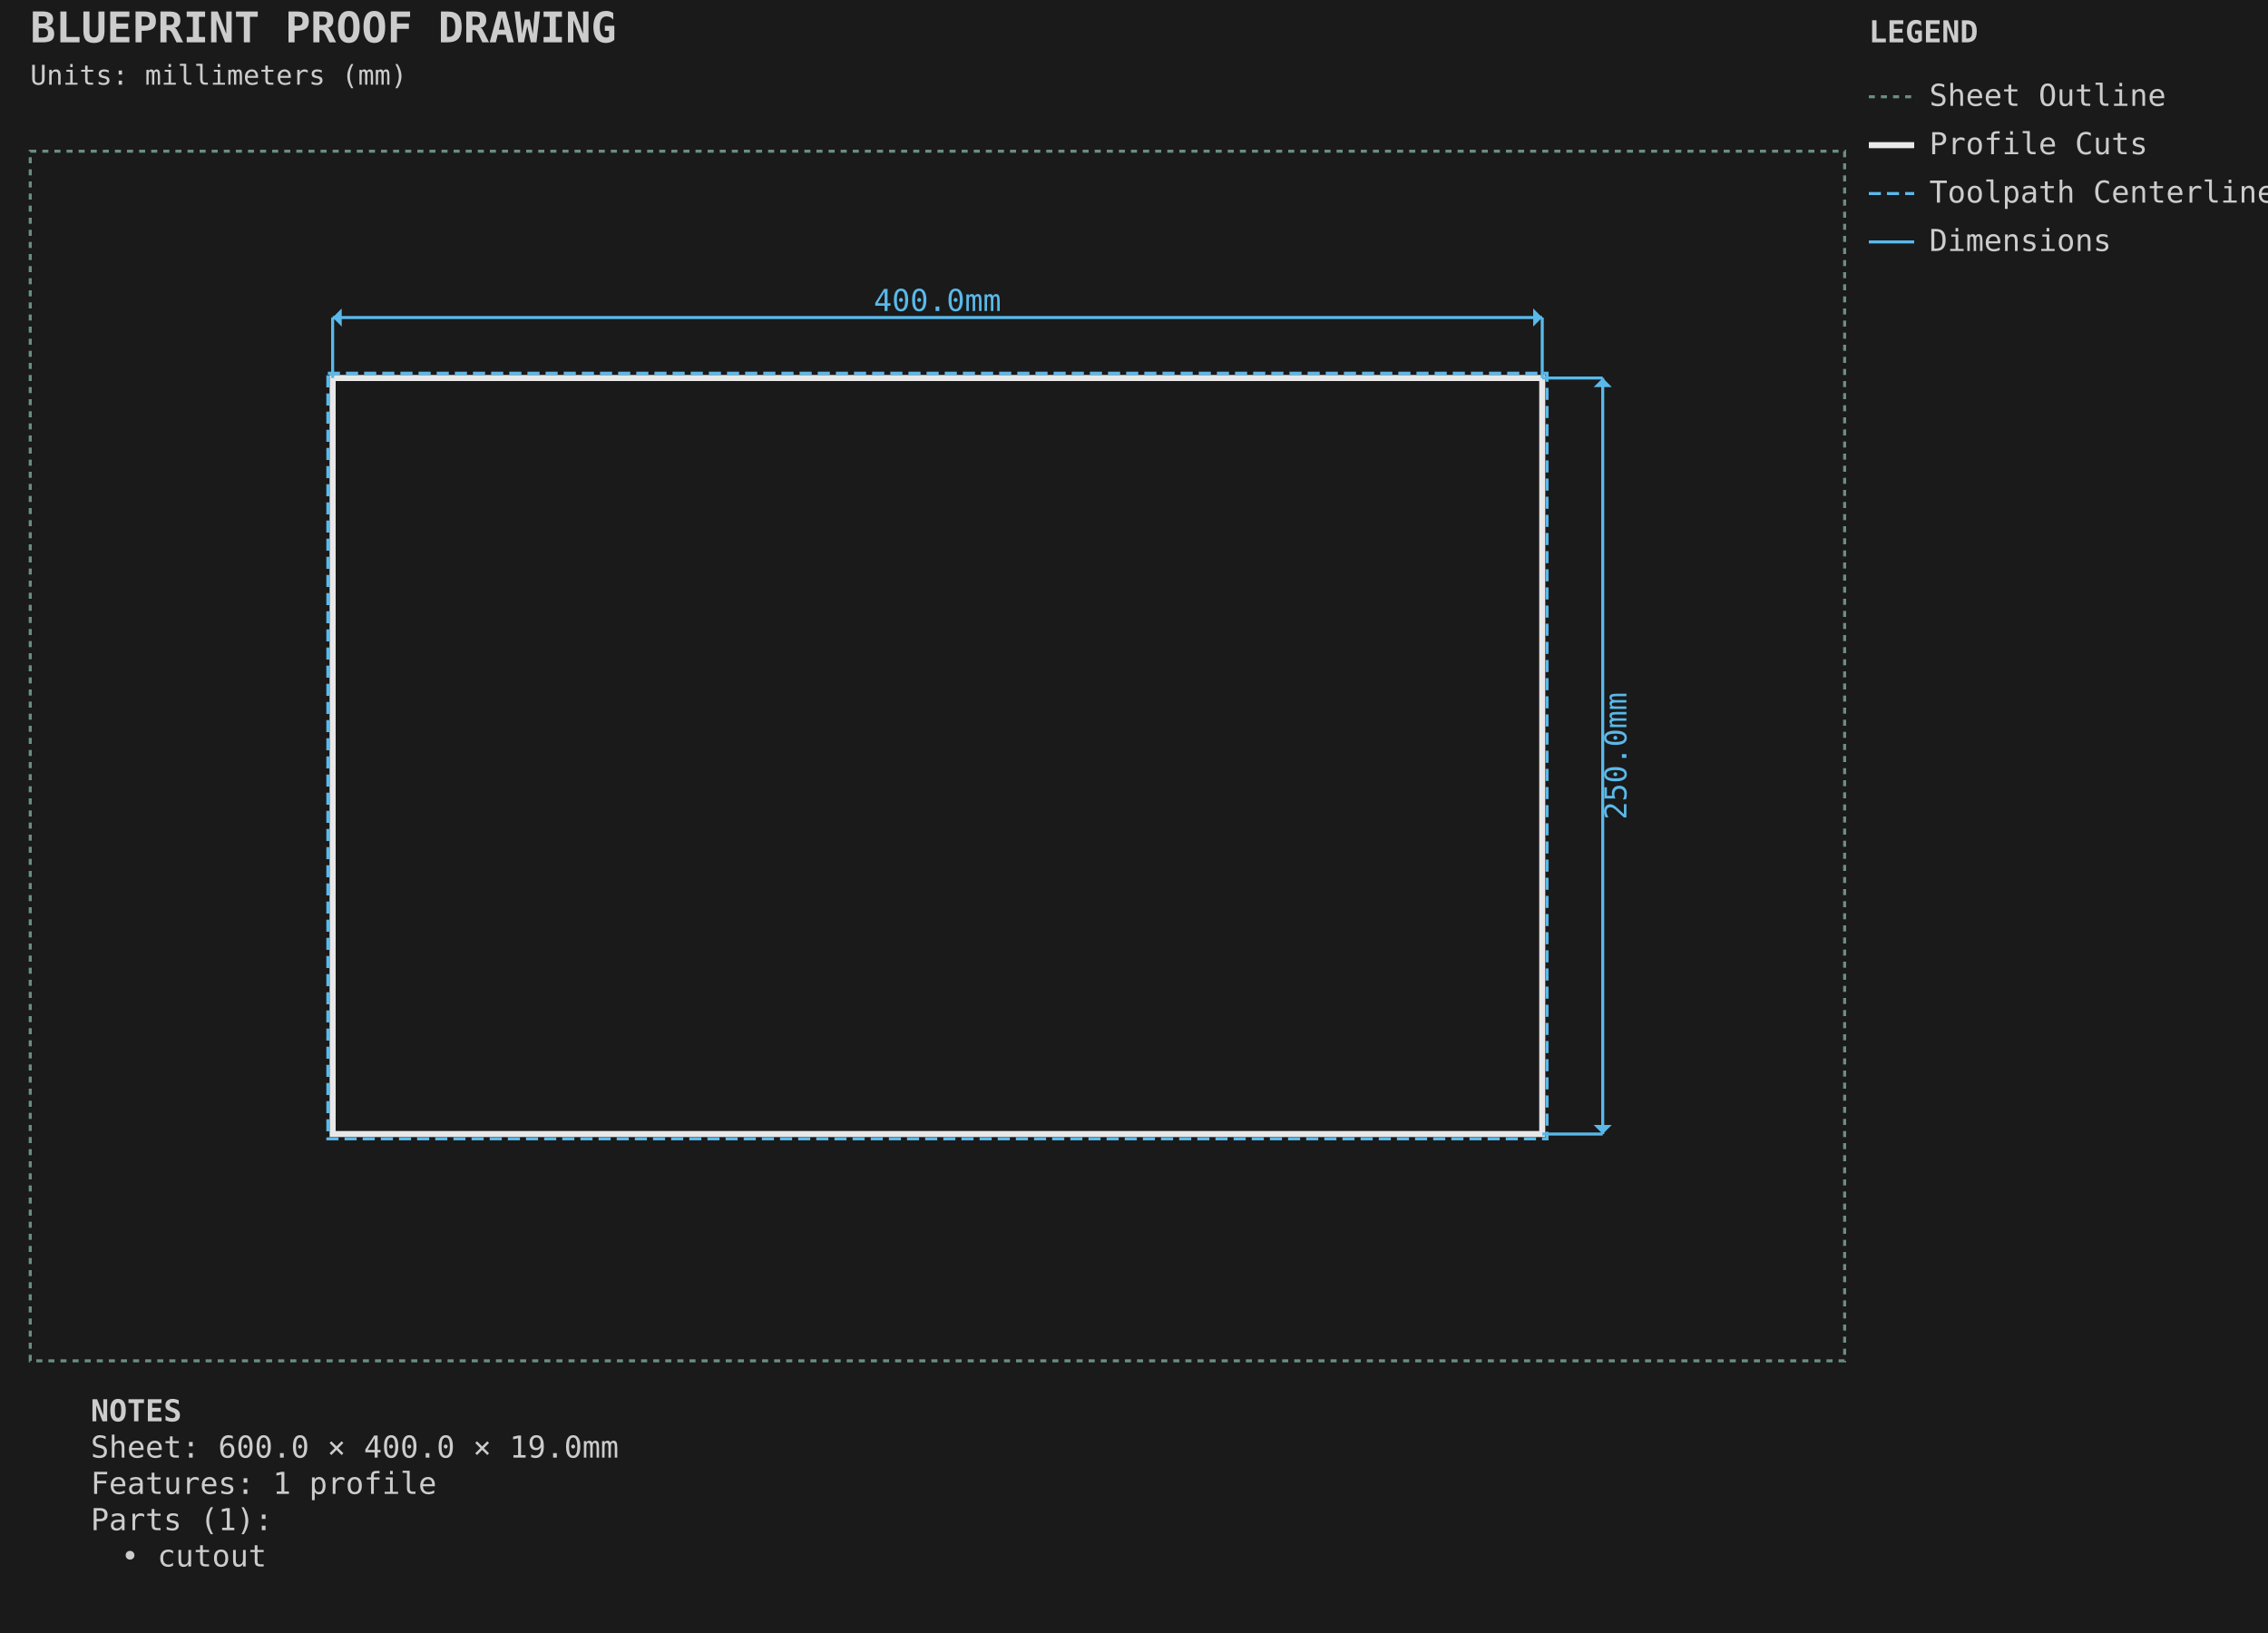
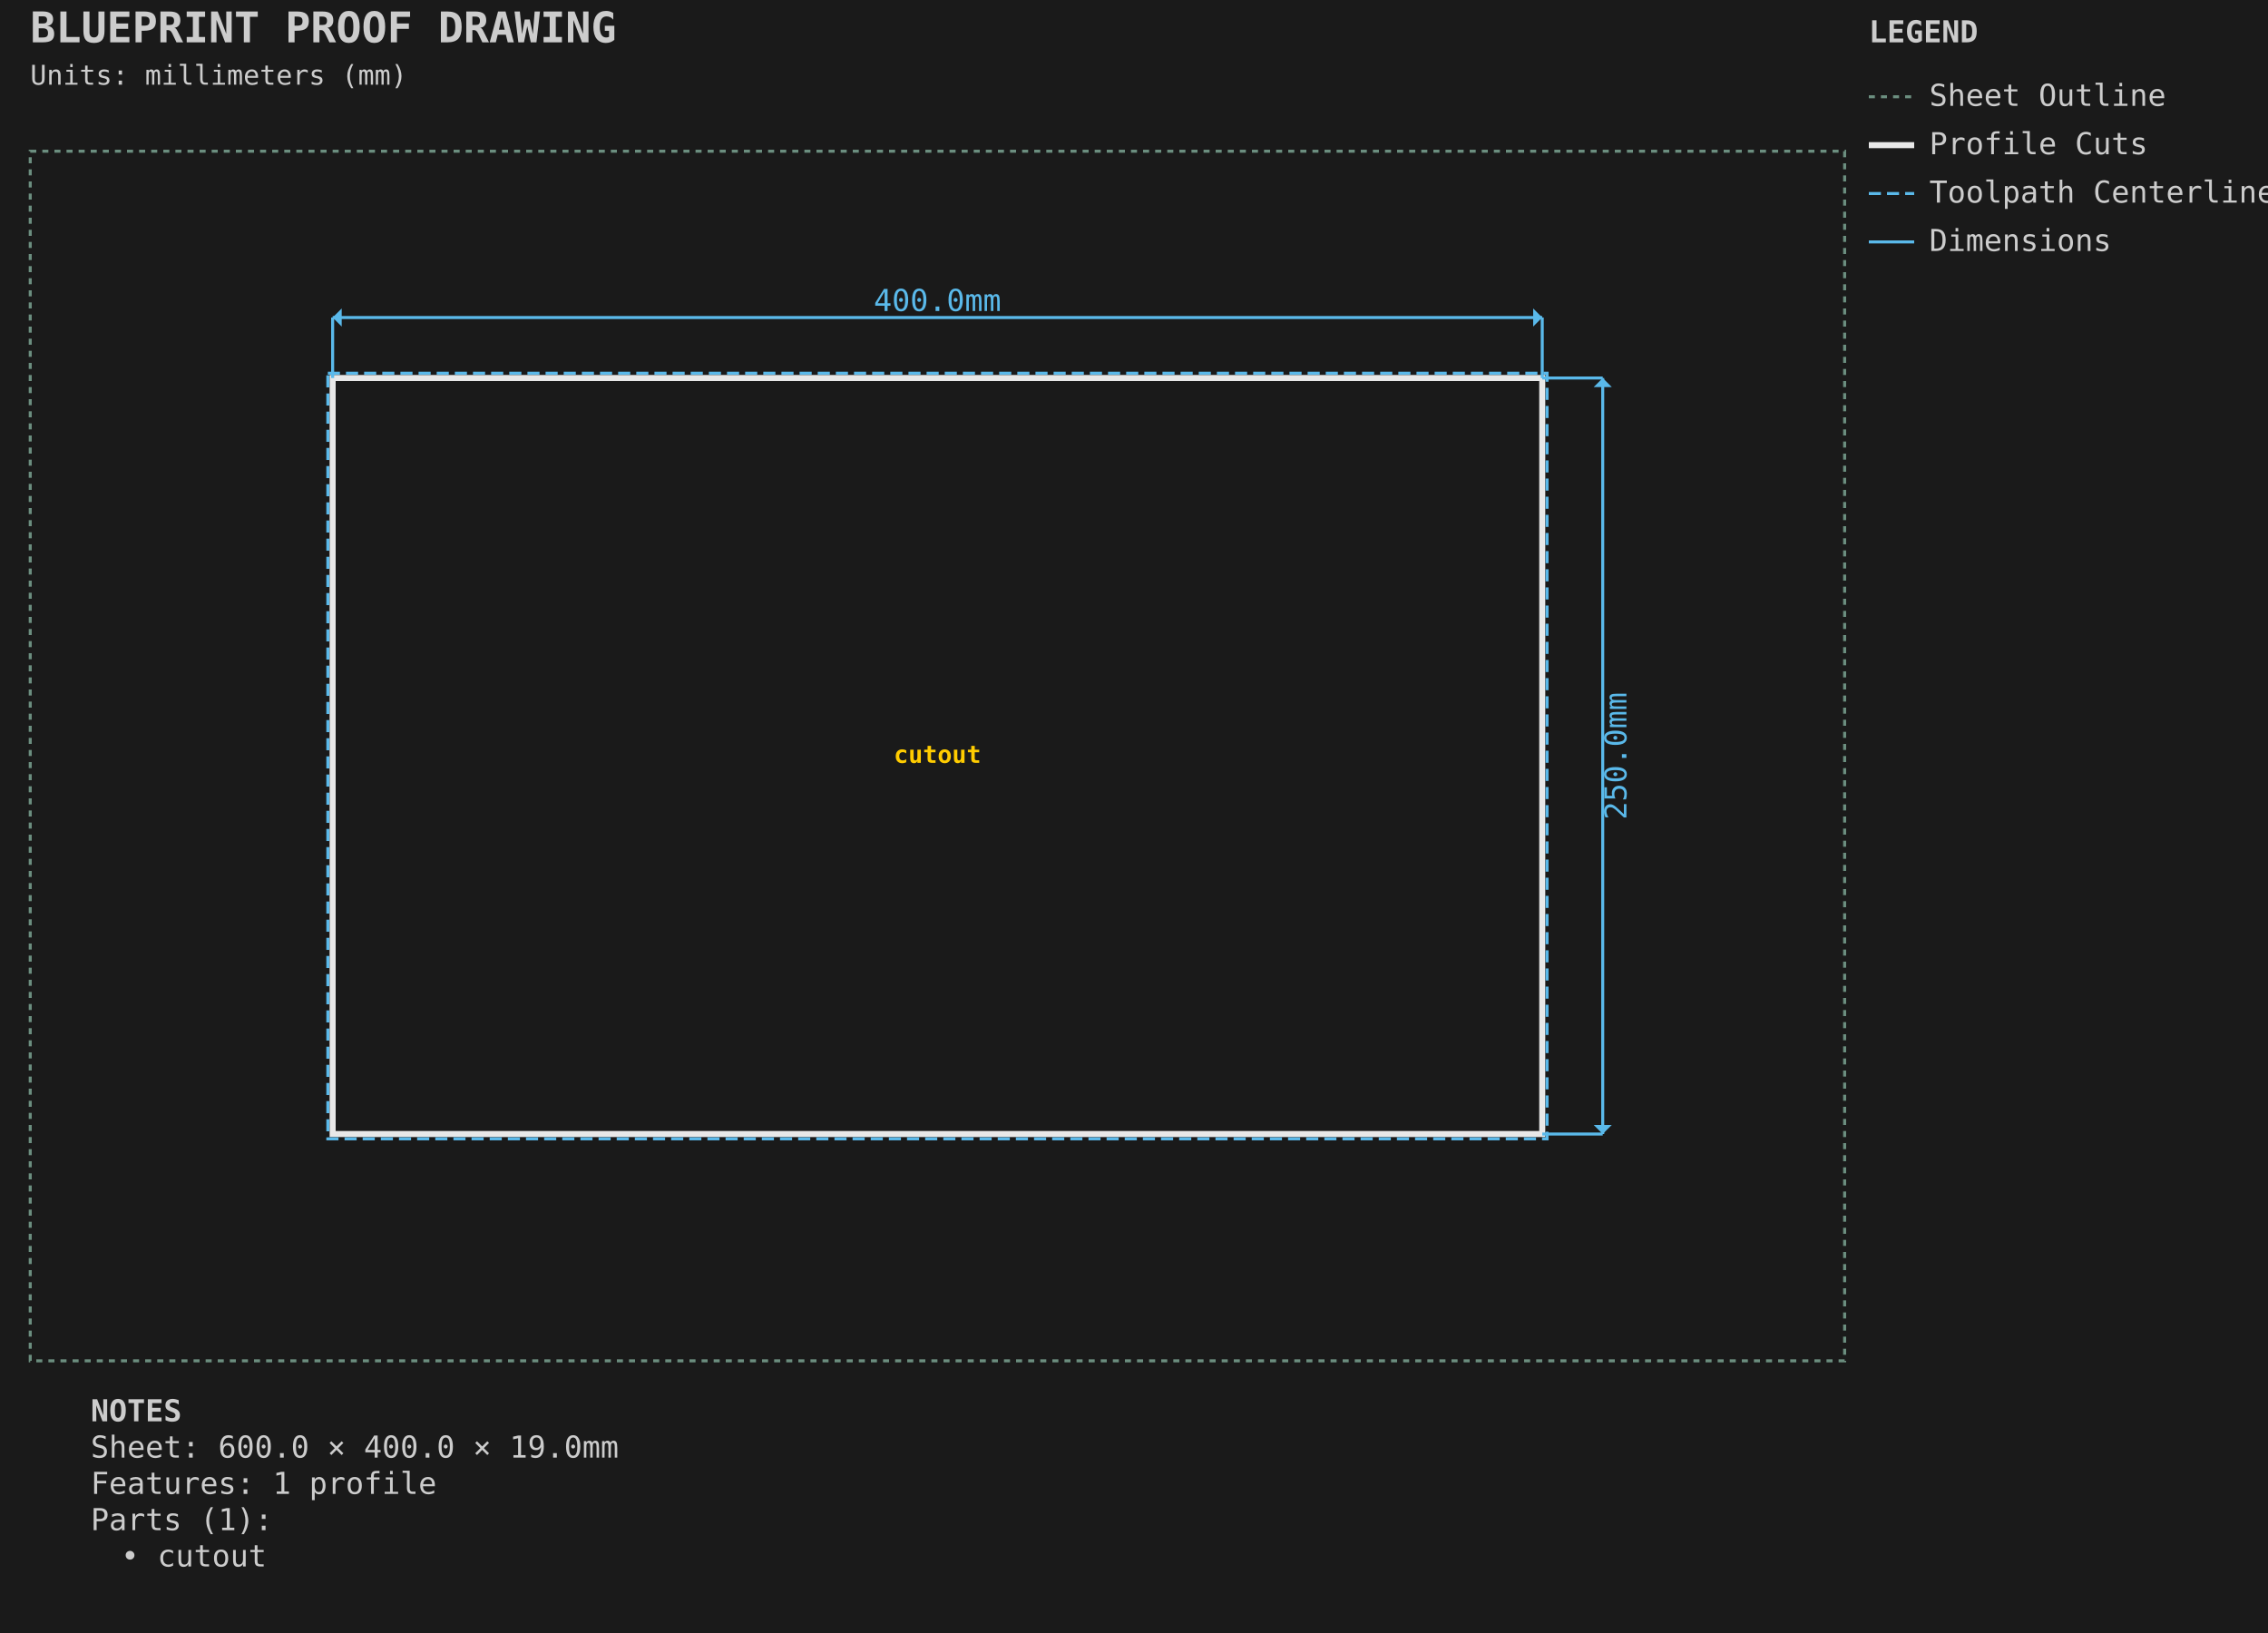
<svg xmlns="http://www.w3.org/2000/svg" viewBox="-10.000 -50.000 750.000 540.000" width="750.0mm" height="540.0mm">
  <style>.default { stroke: #e8e8e8; fill: none; stroke-width: 1; }
.sheet-outline { stroke: #6b8e7f; fill: none; stroke-width: 1; stroke-dasharray: 2,2; }
.profile { stroke: #e8e8e8; fill: none; stroke-width: 2; }
.pocket { stroke: #6496c8; fill: #6496c8; fill-opacity: 0.2; stroke-width: 1.5; }
.hole { stroke: #e8e8e8; fill: none; stroke-width: 1.5; }
.engrave { stroke: #888888; fill: none; stroke-width: 0.25; }
.waste { stroke: #ff9500; fill: none; stroke-width: 2; stroke-dasharray: 8,4; }
.toolpath { stroke: #5ab9ea; fill: none; stroke-width: 1; stroke-dasharray: 4,2; }
.dimension { stroke: #5ab9ea; fill: none; stroke-width: 1; }
.dimension-text { fill: #5ab9ea; font-family: monospace; font-size: 10px; }
.construction { stroke: #6b8e7f; fill: none; stroke-width: 0.5; stroke-dasharray: 2,2; }
.label { fill: #ffcc00; font-family: monospace; font-size: 8px; font-weight: bold; }
.notes { fill: #cccccc; font-family: monospace; font-size: 10px; }
.envelope { stroke: #ff6b6b; fill: none; stroke-width: 2; }
.wasteboard { stroke: #4ecdc4; fill: #4ecdc4; fill-opacity: 0.1; stroke-width: 1.5; }
.effective-envelope { stroke: #ffd93d; fill: none; stroke-width: 1; stroke-dasharray: 4,2; }
.origin { stroke: #ff6b6b; fill: #ff6b6b; stroke-width: 1; }
.centerline { stroke: #6b8e7f; fill: none; stroke-width: 0.5; stroke-dasharray: 8,4; }
.margin-zone { fill: #6b8e7f; fill-opacity: 0.15; }
.legend { fill: #cccccc; font-family: monospace; font-size: 10px; }
.title { fill: #cccccc; font-family: monospace; font-size: 14px; font-weight: bold; }
.section-label { fill: #5ab9ea; font-family: monospace; font-size: 9px; font-weight: bold; }
.callout-box { stroke: #5ab9ea; fill: none; stroke-width: 1; }
.callout-detail { stroke: #e8e8e8; fill: none; stroke-width: 1.5; }
.beam-assembly { stroke: #e8e8e8; fill: none; stroke-width: 1; }
.beam-layer { stroke: #6496c8; fill: #6496c8; fill-opacity: 0.15; stroke-width: 1; }
.beam-splice { stroke: #ff9500; fill: none; stroke-width: 1.5; stroke-dasharray: 4,2; }</style>
  <rect x="-10.0" y="-50.0" width="750.0" height="540.0" fill="#1a1a1a" />
  <g id="SHEET_OUTLINE" class="sheet-outline">
    <rect x="0.000" y="0.000" width="600.000" height="400.000" stroke="#6b8e7f" fill="none" stroke-width="1" stroke-dasharray="2,2" id="sheet_boundary" />
  </g>
  <g id="PROFILE_CUTS" class="profile-cuts">
    <rect x="100.000" y="75.000" width="400.000" height="250.000" stroke="#e8e8e8" fill="none" stroke-width="2" id="cutout" />
  </g>
  <g id="PROFILE_TOOLPATHS" class="profile-toolpaths">
    <rect x="98.412" y="73.413" width="403.175" height="253.175" stroke="#5ab9ea" fill="none" stroke-width="1" stroke-dasharray="4,2" id="cutout_toolpath" />
  </g>
+   <g id="LABELS" class="labels">
+     <text x="300.000" y="200.000" text-anchor="middle" dominant-baseline="middle" fill="#ffcc00" font-family="monospace" font-size="8px" font-weight="bold" id="cutout_label">cutout</text>
+   </g>
  <g id="DIMENSIONS" class="dimensions">
    <line x1="100.0" y1="75.0" x2="100.0" y2="55.0" stroke="#5ab9ea" stroke-width="1" />
    <line x1="500.0" y1="75.0" x2="500.0" y2="55.0" stroke="#5ab9ea" stroke-width="1" />
    <line x1="100.0" y1="55.0" x2="500.0" y2="55.0" stroke="#5ab9ea" stroke-width="1" />
    <polygon points="100.0,55.0 103.0,52.0 103.0,58.0" fill="#5ab9ea" />
    <polygon points="500.0,55.0 497.0,52.0 497.0,58.0" fill="#5ab9ea" />
    <text x="300.0" y="50.0" text-anchor="middle" dominant-baseline="middle" fill="#5ab9ea" font-family="monospace" font-size="10px">400.0mm</text>
    <line x1="500.0" y1="75.0" x2="520.0" y2="75.0" stroke="#5ab9ea" stroke-width="1" />
    <line x1="500.0" y1="325.0" x2="520.0" y2="325.0" stroke="#5ab9ea" stroke-width="1" />
    <line x1="520.0" y1="75.0" x2="520.0" y2="325.0" stroke="#5ab9ea" stroke-width="1" />
    <polygon points="520.0,75.0 517.0,78.0 523.0,78.0" fill="#5ab9ea" />
    <polygon points="520.0,325.0 517.0,322.0 523.0,322.0" fill="#5ab9ea" />
    <text x="525.0" y="200.0" text-anchor="middle" dominant-baseline="middle" transform="rotate(-90 525.0 200.0)" fill="#5ab9ea" font-family="monospace" font-size="10px">250.0mm</text>
  </g>
  <g id="TITLE_BLOCK" class="title-block">
    <text x="0.0" y="-36.0" fill="#cccccc" font-family="monospace" font-size="14px" font-weight="bold">BLUEPRINT PROOF DRAWING</text>
    <text x="0.0" y="-22.0" fill="#cccccc" font-family="monospace" font-size="9px">Units: millimeters (mm)</text>
  </g>
  <g id="LEGEND" class="legend">
    <text x="608.0" y="-36.0" fill="#cccccc" font-family="monospace" font-size="10px" font-weight="bold">LEGEND</text>
    <line x1="608.0" y1="-18.0" x2="623.0" y2="-18.0" stroke="#6b8e7f" stroke-width="1" stroke-dasharray="2,2" />
    <text x="628.0" y="-15.0" fill="#cccccc" font-family="monospace" font-size="10px">Sheet Outline</text>
    <line x1="608.0" y1="-2.0" x2="623.0" y2="-2.0" stroke="#e8e8e8" stroke-width="2" />
    <text x="628.0" y="1.0" fill="#cccccc" font-family="monospace" font-size="10px">Profile Cuts</text>
    <line x1="608.0" y1="14.0" x2="623.0" y2="14.0" stroke="#5ab9ea" stroke-width="1" stroke-dasharray="4,2" />
    <text x="628.0" y="17.0" fill="#cccccc" font-family="monospace" font-size="10px">Toolpath Centerline</text>
    <line x1="608.0" y1="30.0" x2="623.0" y2="30.0" stroke="#5ab9ea" stroke-width="1" />
    <text x="628.0" y="33.0" fill="#cccccc" font-family="monospace" font-size="10px">Dimensions</text>
  </g>
  <g id="NOTES" class="notes">
    <text x="20" y="420.0" fill="#cccccc" font-family="monospace" font-size="10px" font-weight="bold">NOTES</text>
    <text x="20" y="432.0" fill="#cccccc" font-family="monospace" font-size="10px">Sheet: 600.0 × 400.0 × 19.0mm</text>
    <text x="20" y="444.0" fill="#cccccc" font-family="monospace" font-size="10px">Features: 1 profile</text>
    <text x="20" y="456.0" fill="#cccccc" font-family="monospace" font-size="10px">Parts (1):</text>
    <text x="30" y="468.0" fill="#cccccc" font-family="monospace" font-size="10px">• cutout</text>
  </g>
</svg>
